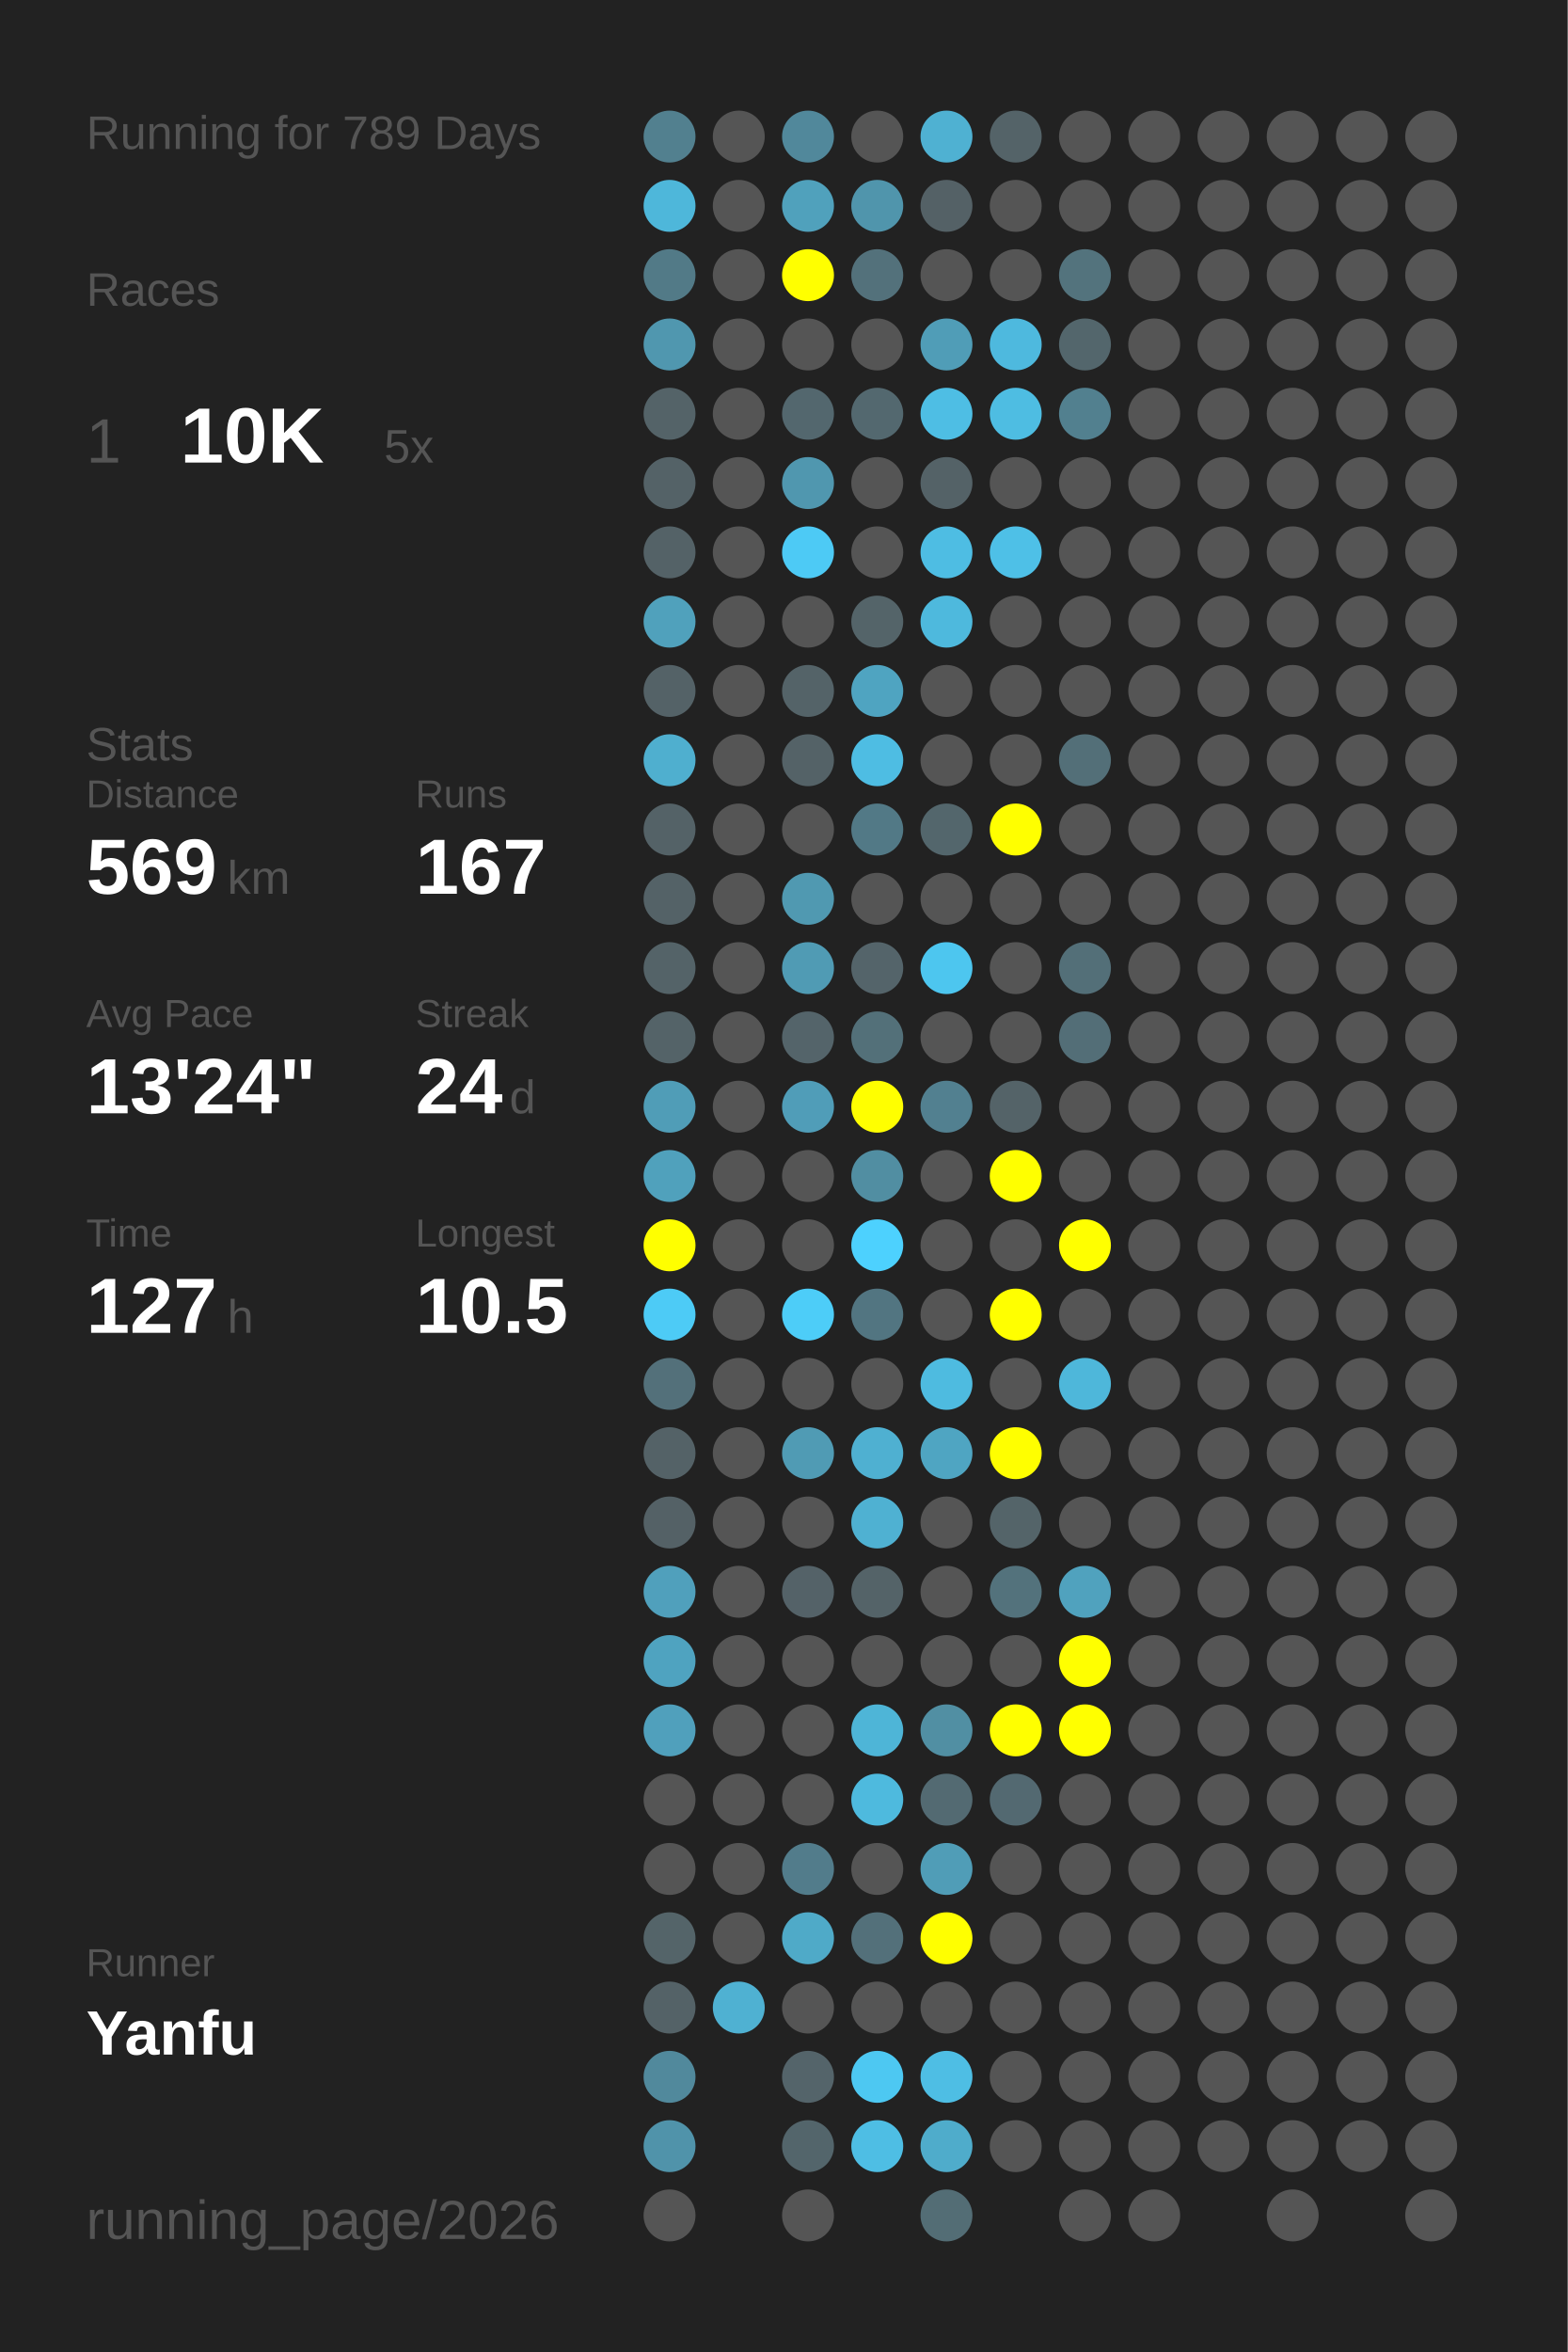
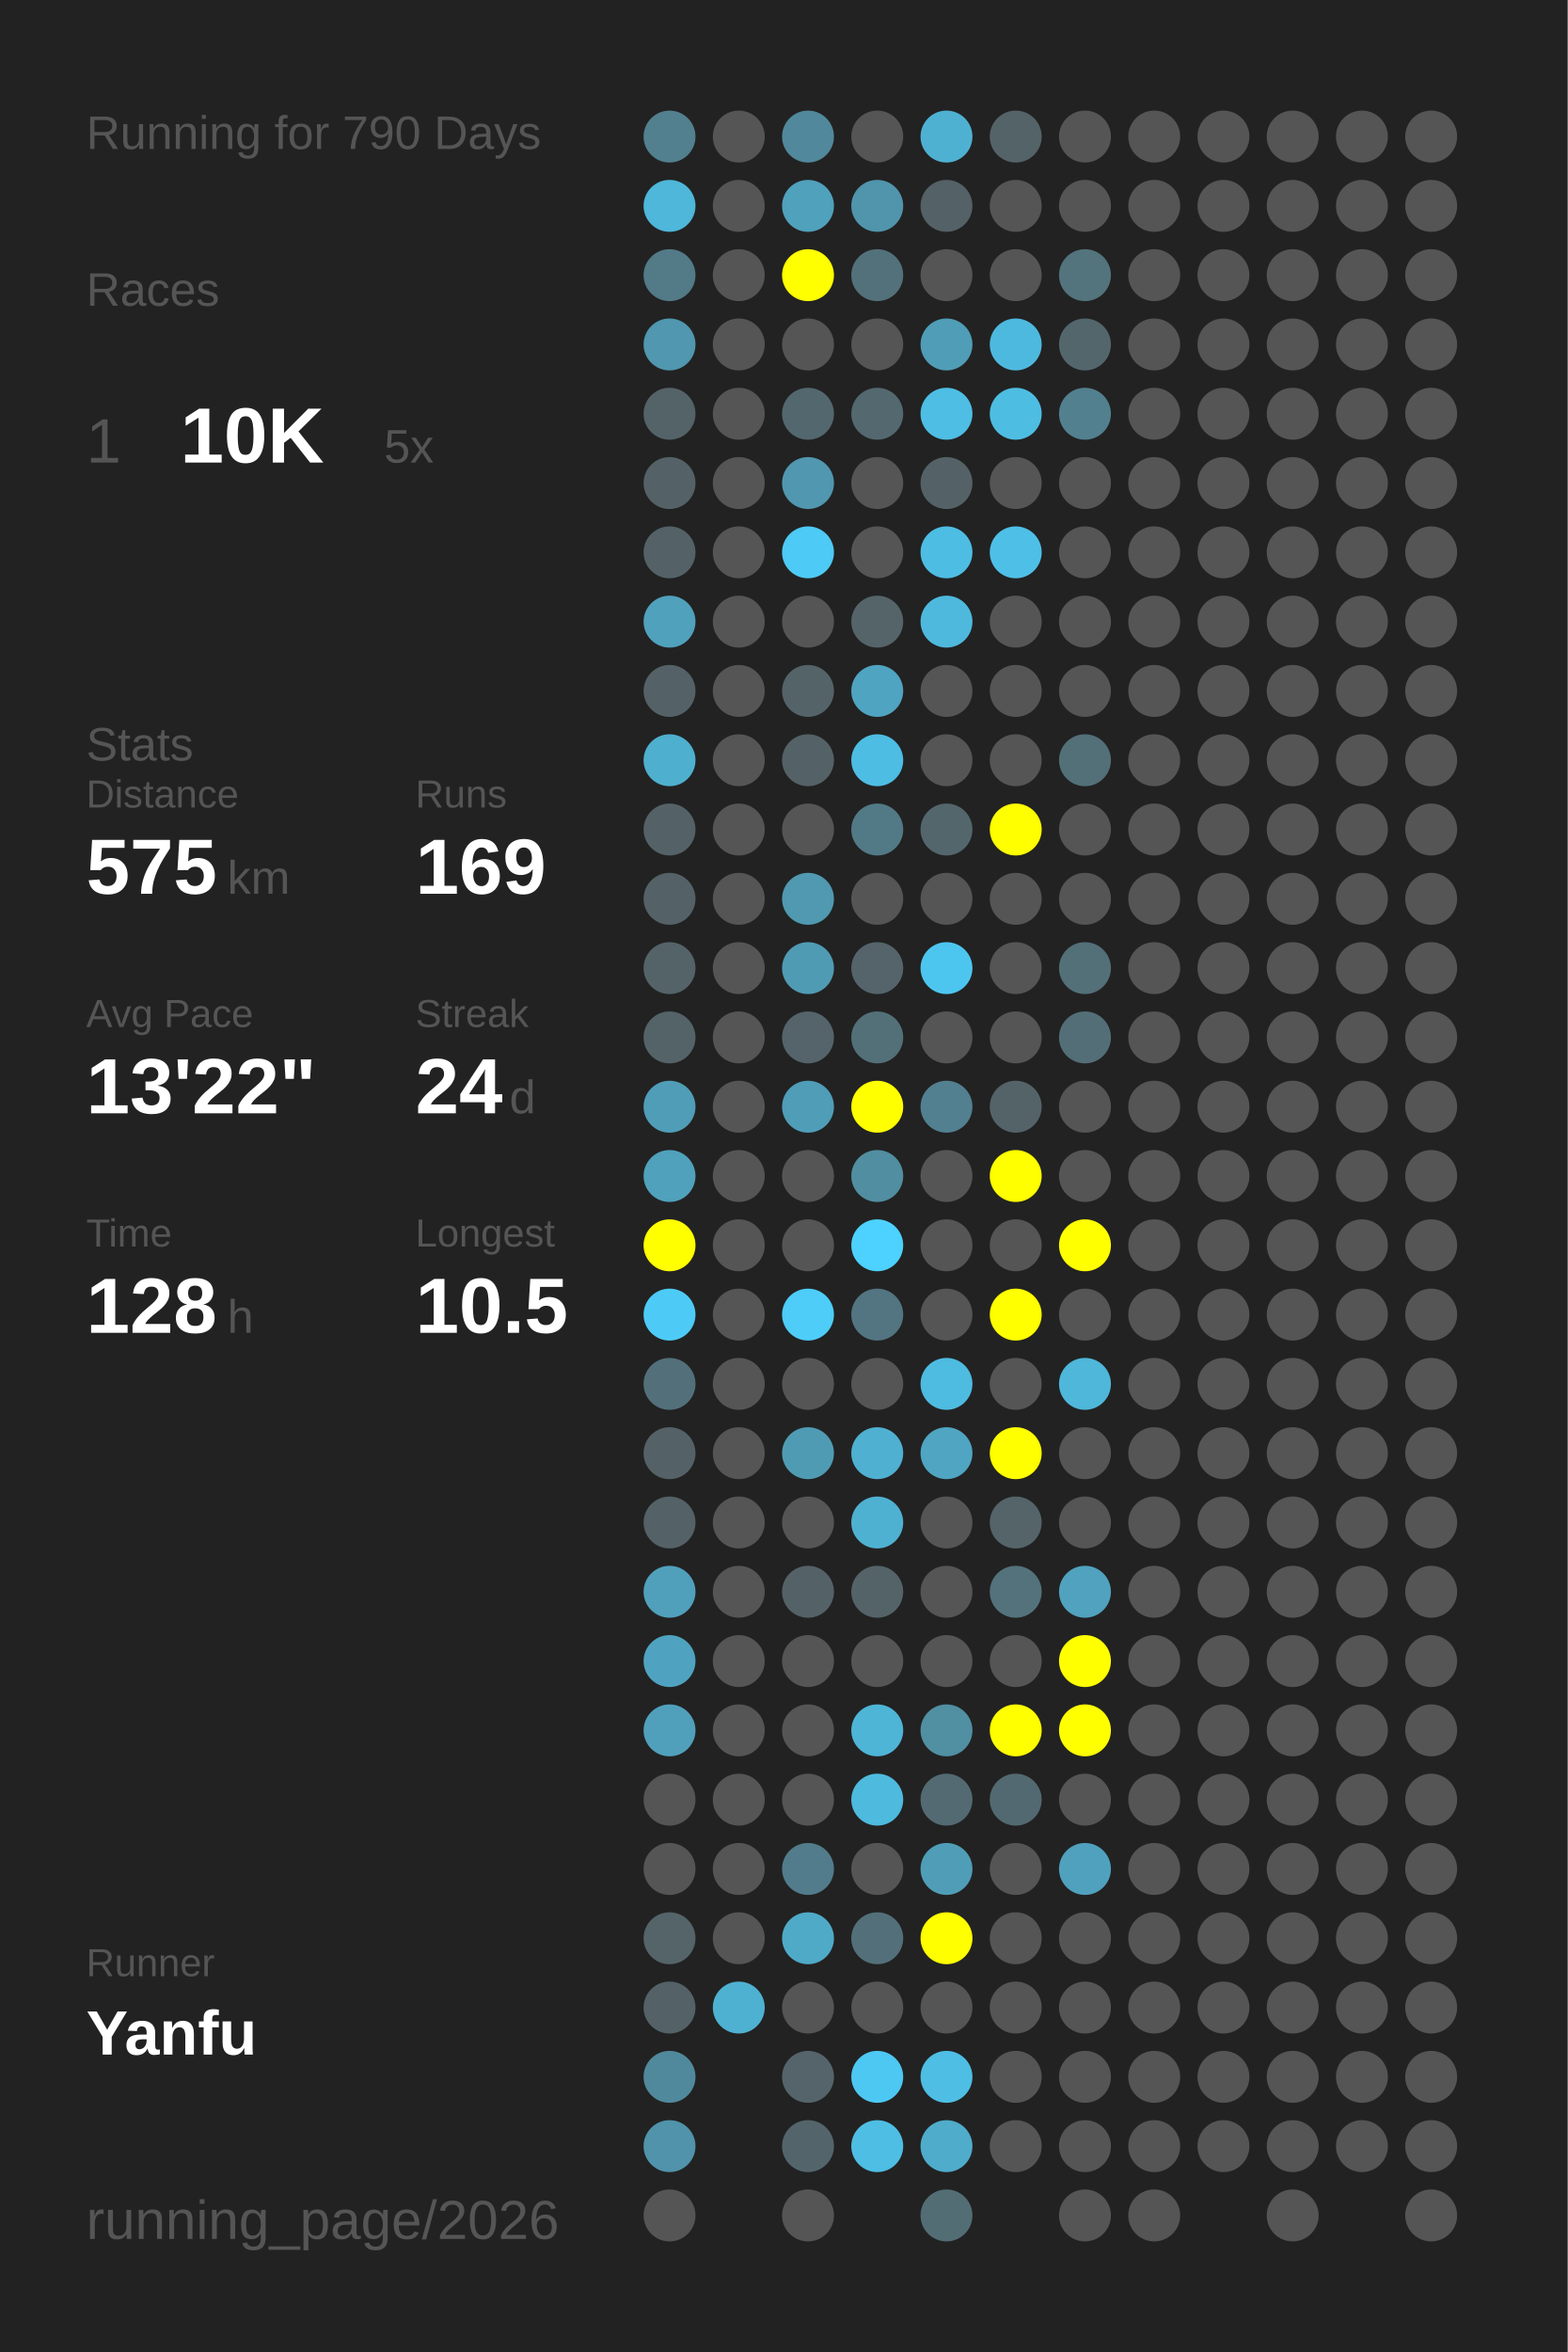
<svg xmlns="http://www.w3.org/2000/svg" baseProfile="full" height="300mm" version="1.1" viewBox="0,0,200,300" width="200mm">
  <defs />
  <rect fill="#222222" height="300" width="200" x="0" y="0" />
-   <text fill="#555555" style="font-size:6px; font-family:Arial;" x="11" y="19">Running for 789 Days</text>
+   <text fill="#555555" style="font-size:6px; font-family:Arial;" x="11" y="19">Running for 790 Days</text>
  <text fill="#555555" style="font-size:6px; font-family:Arial;" x="11" y="39">Races</text>
  <text fill="#555555" style="font-size:8px; font-family:Arial;" x="11" y="59">1</text>
  <text fill="#FFFFFF" style="font-size:10px; font-family:Arial; font-weight:bold;" x="23" y="59">10K</text>
  <text fill="#555555" style="font-size:6px; font-family:Arial;" x="49" y="59">5x</text>
  <text fill="#555555" style="font-size:6px; font-family:Arial;" x="11" y="97">Stats</text>
  <text fill="#555555" style="font-size:5px; font-family:Arial;" x="11" y="103">Distance</text>
-   <text fill="#FFFFFF" style="font-size:10px; font-family:Arial; font-weight:bold;" x="11" y="114">569</text>
+   <text fill="#FFFFFF" style="font-size:10px; font-family:Arial; font-weight:bold;" x="11" y="114">575</text>
  <text fill="#555555" style="font-size:6px; font-family:Arial;" x="29" y="114">km</text>
  <text fill="#555555" style="font-size:5px; font-family:Arial;" x="53" y="103">Runs</text>
-   <text fill="#FFFFFF" style="font-size:10px; font-family:Arial; font-weight:bold;" x="53" y="114">167</text>
+   <text fill="#FFFFFF" style="font-size:10px; font-family:Arial; font-weight:bold;" x="53" y="114">169</text>
  <text fill="#555555" style="font-size:5px; font-family:Arial;" x="11" y="131">Avg Pace</text>
-   <text fill="#FFFFFF" style="font-size:10px; font-family:Arial; font-weight:bold;" x="11" y="142">13'24"</text>
+   <text fill="#FFFFFF" style="font-size:10px; font-family:Arial; font-weight:bold;" x="11" y="142">13'22"</text>
  <text fill="#555555" style="font-size:5px; font-family:Arial;" x="53" y="131">Streak</text>
  <text fill="#FFFFFF" style="font-size:10px; font-family:Arial; font-weight:bold;" x="53" y="142">24</text>
  <text fill="#555555" style="font-size:6px; font-family:Arial;" x="65" y="142">d</text>
  <text fill="#555555" style="font-size:5px; font-family:Arial;" x="11" y="159">Time</text>
-   <text fill="#FFFFFF" style="font-size:10px; font-family:Arial; font-weight:bold;" x="11" y="170">127</text>
+   <text fill="#FFFFFF" style="font-size:10px; font-family:Arial; font-weight:bold;" x="11" y="170">128</text>
  <text fill="#555555" style="font-size:6px; font-family:Arial;" x="29" y="170">h</text>
  <text fill="#555555" style="font-size:5px; font-family:Arial;" x="53" y="159">Longest</text>
  <text fill="#FFFFFF" style="font-size:10px; font-family:Arial; font-weight:bold;" x="53" y="170">10.5</text>
  <text fill="#555555" style="font-size:5px; font-family:Arial;" x="11" y="252.065">Runner</text>
  <text fill="#FFFFFF" style="font-size:8px; font-family:Arial; font-weight:bold;" x="11" y="262.065">Yanfu</text>
  <text fill="#555555" style="font-size:7px; font-family:Arial;" x="11" y="285.581">running_page/2026</text>
  <circle cx="85.417" cy="17.419" fill="#52808f" r="3.312" />
  <circle cx="85.417" cy="26.258" fill="#4eb7da" r="3.312" />
  <circle cx="85.417" cy="35.097" fill="#527a87" r="3.312" />
  <circle cx="85.417" cy="43.935" fill="#5097af" r="3.312" />
  <circle cx="85.417" cy="52.774" fill="#546368" r="3.312" />
  <circle cx="85.417" cy="61.613" fill="#546267" r="3.312" />
  <circle cx="85.417" cy="70.452" fill="#546267" r="3.312" />
  <circle cx="85.417" cy="79.29" fill="#50a1bc" r="3.312" />
  <circle cx="85.417" cy="88.129" fill="#546267" r="3.312" />
  <circle cx="85.417" cy="96.968" fill="#4fafcf" r="3.312" />
  <circle cx="85.417" cy="105.806" fill="#546267" r="3.312" />
  <circle cx="85.417" cy="114.645" fill="#546267" r="3.312" />
  <circle cx="85.417" cy="123.484" fill="#546368" r="3.312" />
  <circle cx="85.417" cy="132.323" fill="#546368" r="3.312" />
  <circle cx="85.417" cy="141.161" fill="#509db7" r="3.312" />
  <circle cx="85.417" cy="150" fill="#50a1bc" r="3.312" />
  <circle cx="85.417" cy="158.839" fill="#FFFF00" r="3.312" />
  <circle cx="85.417" cy="167.677" fill="#4dcbf6" r="3.312" />
  <circle cx="85.417" cy="176.516" fill="#53707a" r="3.312" />
  <circle cx="85.417" cy="185.355" fill="#546267" r="3.312" />
  <circle cx="85.417" cy="194.194" fill="#546166" r="3.312" />
  <circle cx="85.417" cy="203.032" fill="#50a0bc" r="3.312" />
  <circle cx="85.417" cy="211.871" fill="#4fa3c0" r="3.312" />
  <circle cx="85.417" cy="220.71" fill="#50a0bc" r="3.312" />
  <circle cx="85.417" cy="229.548" fill="#555555" r="3.312" />
  <circle cx="85.417" cy="238.387" fill="#555555" r="3.312" />
  <circle cx="85.417" cy="247.226" fill="#546469" r="3.312" />
  <circle cx="85.417" cy="256.065" fill="#546267" r="3.312" />
  <circle cx="85.417" cy="264.903" fill="#51899c" r="3.312" />
  <circle cx="85.417" cy="273.742" fill="#5093aa" r="3.312" />
  <circle cx="85.417" cy="282.581" fill="#555555" r="3.312" />
  <circle cx="94.25" cy="17.419" fill="#555555" r="3.312" />
  <circle cx="94.25" cy="26.258" fill="#555555" r="3.312" />
  <circle cx="94.25" cy="35.097" fill="#555555" r="3.312" />
  <circle cx="94.25" cy="43.935" fill="#555555" r="3.312" />
  <circle cx="94.25" cy="52.774" fill="#555555" r="3.312" />
  <circle cx="94.25" cy="61.613" fill="#555555" r="3.312" />
  <circle cx="94.25" cy="70.452" fill="#555555" r="3.312" />
  <circle cx="94.25" cy="79.29" fill="#555555" r="3.312" />
  <circle cx="94.25" cy="88.129" fill="#555555" r="3.312" />
  <circle cx="94.25" cy="96.968" fill="#555555" r="3.312" />
  <circle cx="94.25" cy="105.806" fill="#555555" r="3.312" />
  <circle cx="94.25" cy="114.645" fill="#555555" r="3.312" />
  <circle cx="94.25" cy="123.484" fill="#555555" r="3.312" />
  <circle cx="94.25" cy="132.323" fill="#555555" r="3.312" />
  <circle cx="94.25" cy="141.161" fill="#555555" r="3.312" />
  <circle cx="94.25" cy="150" fill="#555555" r="3.312" />
  <circle cx="94.25" cy="158.839" fill="#555555" r="3.312" />
  <circle cx="94.25" cy="167.677" fill="#555555" r="3.312" />
  <circle cx="94.25" cy="176.516" fill="#555555" r="3.312" />
  <circle cx="94.25" cy="185.355" fill="#555555" r="3.312" />
  <circle cx="94.25" cy="194.194" fill="#555555" r="3.312" />
  <circle cx="94.25" cy="203.032" fill="#555555" r="3.312" />
  <circle cx="94.25" cy="211.871" fill="#555555" r="3.312" />
  <circle cx="94.25" cy="220.71" fill="#555555" r="3.312" />
  <circle cx="94.25" cy="229.548" fill="#555555" r="3.312" />
  <circle cx="94.25" cy="238.387" fill="#555555" r="3.312" />
  <circle cx="94.25" cy="247.226" fill="#555555" r="3.312" />
  <circle cx="94.25" cy="256.065" fill="#4fb1d2" r="3.312" />
  <circle cx="103.083" cy="17.419" fill="#51889b" r="3.312" />
  <circle cx="103.083" cy="26.258" fill="#50a1bc" r="3.312" />
  <circle cx="103.083" cy="35.097" fill="#FFFF00" r="3.312" />
  <circle cx="103.083" cy="43.935" fill="#555555" r="3.312" />
  <circle cx="103.083" cy="52.774" fill="#53676e" r="3.312" />
  <circle cx="103.083" cy="61.613" fill="#5097af" r="3.312" />
  <circle cx="103.083" cy="70.452" fill="#4dcaf5" r="3.312" />
  <circle cx="103.083" cy="79.29" fill="#555555" r="3.312" />
  <circle cx="103.083" cy="88.129" fill="#546368" r="3.312" />
  <circle cx="103.083" cy="96.968" fill="#546267" r="3.312" />
  <circle cx="103.083" cy="105.806" fill="#555555" r="3.312" />
  <circle cx="103.083" cy="114.645" fill="#5099b1" r="3.312" />
  <circle cx="103.083" cy="123.484" fill="#509bb4" r="3.312" />
  <circle cx="103.083" cy="132.323" fill="#54646a" r="3.312" />
  <circle cx="103.083" cy="141.161" fill="#509db8" r="3.312" />
  <circle cx="103.083" cy="150" fill="#555555" r="3.312" />
  <circle cx="103.083" cy="158.839" fill="#555555" r="3.312" />
  <circle cx="103.083" cy="167.677" fill="#4dcdf8" r="3.312" />
  <circle cx="103.083" cy="176.516" fill="#555555" r="3.312" />
  <circle cx="103.083" cy="185.355" fill="#509bb4" r="3.312" />
  <circle cx="103.083" cy="194.194" fill="#555555" r="3.312" />
  <circle cx="103.083" cy="203.032" fill="#546268" r="3.312" />
  <circle cx="103.083" cy="211.871" fill="#555555" r="3.312" />
  <circle cx="103.083" cy="220.71" fill="#555555" r="3.312" />
  <circle cx="103.083" cy="229.548" fill="#555555" r="3.312" />
  <circle cx="103.083" cy="238.387" fill="#527c8b" r="3.312" />
  <circle cx="103.083" cy="247.226" fill="#4faac8" r="3.312" />
  <circle cx="103.083" cy="256.065" fill="#555555" r="3.312" />
  <circle cx="103.083" cy="264.903" fill="#54646a" r="3.312" />
  <circle cx="103.083" cy="273.742" fill="#53656b" r="3.312" />
  <circle cx="103.083" cy="282.581" fill="#555555" r="3.312" />
  <circle cx="111.917" cy="17.419" fill="#555555" r="3.312" />
  <circle cx="111.917" cy="26.258" fill="#5095ac" r="3.312" />
  <circle cx="111.917" cy="35.097" fill="#53717b" r="3.312" />
  <circle cx="111.917" cy="43.935" fill="#555555" r="3.312" />
  <circle cx="111.917" cy="52.774" fill="#53686f" r="3.312" />
  <circle cx="111.917" cy="61.613" fill="#555555" r="3.312" />
  <circle cx="111.917" cy="70.452" fill="#555555" r="3.312" />
  <circle cx="111.917" cy="79.29" fill="#546469" r="3.312" />
  <circle cx="111.917" cy="88.129" fill="#4fa4c1" r="3.312" />
  <circle cx="111.917" cy="96.968" fill="#4ebde3" r="3.312" />
  <circle cx="111.917" cy="105.806" fill="#527986" r="3.312" />
  <circle cx="111.917" cy="114.645" fill="#555555" r="3.312" />
  <circle cx="111.917" cy="123.484" fill="#54646a" r="3.312" />
  <circle cx="111.917" cy="132.323" fill="#537079" r="3.312" />
  <circle cx="111.917" cy="141.161" fill="#FFFF00" r="3.312" />
  <circle cx="111.917" cy="150" fill="#518ea2" r="3.312" />
  <circle cx="111.917" cy="158.839" fill="#4dd1fe" r="3.312" />
  <circle cx="111.917" cy="167.677" fill="#527581" r="3.312" />
  <circle cx="111.917" cy="176.516" fill="#555555" r="3.312" />
  <circle cx="111.917" cy="185.355" fill="#4fb0d1" r="3.312" />
  <circle cx="111.917" cy="194.194" fill="#4fb1d2" r="3.312" />
  <circle cx="111.917" cy="203.032" fill="#546368" r="3.312" />
  <circle cx="111.917" cy="211.871" fill="#555555" r="3.312" />
  <circle cx="111.917" cy="220.71" fill="#4eb5d7" r="3.312" />
  <circle cx="111.917" cy="229.548" fill="#4ebade" r="3.312" />
  <circle cx="111.917" cy="238.387" fill="#555555" r="3.312" />
  <circle cx="111.917" cy="247.226" fill="#53707a" r="3.312" />
  <circle cx="111.917" cy="256.065" fill="#555555" r="3.312" />
  <circle cx="111.917" cy="264.903" fill="#4dc8f2" r="3.312" />
  <circle cx="111.917" cy="273.742" fill="#4ebee4" r="3.312" />
  <circle cx="120.75" cy="17.419" fill="#4fb1d2" r="3.312" />
  <circle cx="120.75" cy="26.258" fill="#546166" r="3.312" />
  <circle cx="120.75" cy="35.097" fill="#555555" r="3.312" />
  <circle cx="120.75" cy="43.935" fill="#509db7" r="3.312" />
  <circle cx="120.75" cy="52.774" fill="#4ebee4" r="3.312" />
  <circle cx="120.75" cy="61.613" fill="#546267" r="3.312" />
  <circle cx="120.75" cy="70.452" fill="#4ebde3" r="3.312" />
  <circle cx="120.75" cy="79.29" fill="#4eb9dd" r="3.312" />
  <circle cx="120.75" cy="88.129" fill="#555555" r="3.312" />
  <circle cx="120.75" cy="96.968" fill="#555555" r="3.312" />
  <circle cx="120.75" cy="105.806" fill="#53666c" r="3.312" />
  <circle cx="120.75" cy="114.645" fill="#555555" r="3.312" />
  <circle cx="120.75" cy="123.484" fill="#4dc6ef" r="3.312" />
  <circle cx="120.75" cy="132.323" fill="#555555" r="3.312" />
  <circle cx="120.75" cy="141.161" fill="#528090" r="3.312" />
  <circle cx="120.75" cy="150" fill="#555555" r="3.312" />
  <circle cx="120.75" cy="158.839" fill="#555555" r="3.312" />
  <circle cx="120.75" cy="167.677" fill="#555555" r="3.312" />
  <circle cx="120.75" cy="176.516" fill="#4ebbe0" r="3.312" />
  <circle cx="120.75" cy="185.355" fill="#4fa5c2" r="3.312" />
  <circle cx="120.75" cy="194.194" fill="#555555" r="3.312" />
  <circle cx="120.75" cy="203.032" fill="#555555" r="3.312" />
  <circle cx="120.75" cy="211.871" fill="#555555" r="3.312" />
  <circle cx="120.75" cy="220.71" fill="#518fa3" r="3.312" />
  <circle cx="120.75" cy="229.548" fill="#536a72" r="3.312" />
  <circle cx="120.75" cy="238.387" fill="#509db7" r="3.312" />
  <circle cx="120.75" cy="247.226" fill="#FFFF00" r="3.312" />
  <circle cx="120.75" cy="256.065" fill="#555555" r="3.312" />
  <circle cx="120.75" cy="264.903" fill="#4ebee4" r="3.312" />
  <circle cx="120.75" cy="273.742" fill="#4faccb" r="3.312" />
  <circle cx="120.75" cy="282.581" fill="#536d75" r="3.312" />
  <circle cx="129.583" cy="17.419" fill="#546368" r="3.312" />
  <circle cx="129.583" cy="26.258" fill="#555555" r="3.312" />
  <circle cx="129.583" cy="35.097" fill="#555555" r="3.312" />
  <circle cx="129.583" cy="43.935" fill="#4eb9de" r="3.312" />
  <circle cx="129.583" cy="52.774" fill="#4ebde2" r="3.312" />
  <circle cx="129.583" cy="61.613" fill="#555555" r="3.312" />
  <circle cx="129.583" cy="70.452" fill="#4ec0e7" r="3.312" />
  <circle cx="129.583" cy="79.29" fill="#555555" r="3.312" />
  <circle cx="129.583" cy="88.129" fill="#555555" r="3.312" />
  <circle cx="129.583" cy="96.968" fill="#555555" r="3.312" />
  <circle cx="129.583" cy="105.806" fill="#FFFF00" r="3.312" />
  <circle cx="129.583" cy="114.645" fill="#555555" r="3.312" />
  <circle cx="129.583" cy="123.484" fill="#555555" r="3.312" />
  <circle cx="129.583" cy="132.323" fill="#555555" r="3.312" />
  <circle cx="129.583" cy="141.161" fill="#546368" r="3.312" />
  <circle cx="129.583" cy="150" fill="#FFFF00" r="3.312" />
  <circle cx="129.583" cy="158.839" fill="#555555" r="3.312" />
  <circle cx="129.583" cy="167.677" fill="#FFFF00" r="3.312" />
  <circle cx="129.583" cy="176.516" fill="#555555" r="3.312" />
  <circle cx="129.583" cy="185.355" fill="#FFFF00" r="3.312" />
  <circle cx="129.583" cy="194.194" fill="#546469" r="3.312" />
  <circle cx="129.583" cy="203.032" fill="#53727c" r="3.312" />
  <circle cx="129.583" cy="211.871" fill="#555555" r="3.312" />
  <circle cx="129.583" cy="220.71" fill="#FFFF00" r="3.312" />
  <circle cx="129.583" cy="229.548" fill="#536971" r="3.312" />
  <circle cx="129.583" cy="238.387" fill="#555555" r="3.312" />
  <circle cx="129.583" cy="247.226" fill="#555555" r="3.312" />
  <circle cx="129.583" cy="256.065" fill="#555555" r="3.312" />
  <circle cx="129.583" cy="264.903" fill="#555555" r="3.312" />
  <circle cx="129.583" cy="273.742" fill="#555555" r="3.312" />
  <circle cx="138.417" cy="17.419" fill="#555555" r="3.312" />
  <circle cx="138.417" cy="26.258" fill="#555555" r="3.312" />
  <circle cx="138.417" cy="35.097" fill="#53737d" r="3.312" />
  <circle cx="138.417" cy="43.935" fill="#53666c" r="3.312" />
  <circle cx="138.417" cy="52.774" fill="#52808f" r="3.312" />
  <circle cx="138.417" cy="61.613" fill="#555555" r="3.312" />
  <circle cx="138.417" cy="70.452" fill="#555555" r="3.312" />
  <circle cx="138.417" cy="79.29" fill="#555555" r="3.312" />
  <circle cx="138.417" cy="88.129" fill="#555555" r="3.312" />
  <circle cx="138.417" cy="96.968" fill="#536f78" r="3.312" />
  <circle cx="138.417" cy="105.806" fill="#555555" r="3.312" />
  <circle cx="138.417" cy="114.645" fill="#555555" r="3.312" />
  <circle cx="138.417" cy="123.484" fill="#536f78" r="3.312" />
  <circle cx="138.417" cy="132.323" fill="#536e77" r="3.312" />
  <circle cx="138.417" cy="141.161" fill="#555555" r="3.312" />
  <circle cx="138.417" cy="150" fill="#555555" r="3.312" />
  <circle cx="138.417" cy="158.839" fill="#FFFF00" r="3.312" />
  <circle cx="138.417" cy="167.677" fill="#555555" r="3.312" />
  <circle cx="138.417" cy="176.516" fill="#4eb7da" r="3.312" />
  <circle cx="138.417" cy="185.355" fill="#555555" r="3.312" />
  <circle cx="138.417" cy="194.194" fill="#555555" r="3.312" />
  <circle cx="138.417" cy="203.032" fill="#50a2be" r="3.312" />
  <circle cx="138.417" cy="211.871" fill="#FFFF00" r="3.312" />
  <circle cx="138.417" cy="220.71" fill="#FFFF00" r="3.312" />
  <circle cx="138.417" cy="229.548" fill="#555555" r="3.312" />
-   <circle cx="138.417" cy="238.387" fill="#555555" r="3.312" />
+   <circle cx="138.417" cy="238.387" fill="#50a1bd" r="3.312" />
  <circle cx="138.417" cy="247.226" fill="#555555" r="3.312" />
  <circle cx="138.417" cy="256.065" fill="#555555" r="3.312" />
  <circle cx="138.417" cy="264.903" fill="#555555" r="3.312" />
  <circle cx="138.417" cy="273.742" fill="#555555" r="3.312" />
  <circle cx="138.417" cy="282.581" fill="#555555" r="3.312" />
  <circle cx="147.25" cy="17.419" fill="#555555" r="3.312" />
  <circle cx="147.25" cy="26.258" fill="#555555" r="3.312" />
  <circle cx="147.25" cy="35.097" fill="#555555" r="3.312" />
  <circle cx="147.25" cy="43.935" fill="#555555" r="3.312" />
  <circle cx="147.25" cy="52.774" fill="#555555" r="3.312" />
  <circle cx="147.25" cy="61.613" fill="#555555" r="3.312" />
  <circle cx="147.25" cy="70.452" fill="#555555" r="3.312" />
  <circle cx="147.25" cy="79.29" fill="#555555" r="3.312" />
  <circle cx="147.25" cy="88.129" fill="#555555" r="3.312" />
  <circle cx="147.25" cy="96.968" fill="#555555" r="3.312" />
  <circle cx="147.25" cy="105.806" fill="#555555" r="3.312" />
  <circle cx="147.25" cy="114.645" fill="#555555" r="3.312" />
  <circle cx="147.25" cy="123.484" fill="#555555" r="3.312" />
  <circle cx="147.25" cy="132.323" fill="#555555" r="3.312" />
  <circle cx="147.25" cy="141.161" fill="#555555" r="3.312" />
  <circle cx="147.25" cy="150" fill="#555555" r="3.312" />
  <circle cx="147.25" cy="158.839" fill="#555555" r="3.312" />
  <circle cx="147.25" cy="167.677" fill="#555555" r="3.312" />
  <circle cx="147.25" cy="176.516" fill="#555555" r="3.312" />
  <circle cx="147.25" cy="185.355" fill="#555555" r="3.312" />
  <circle cx="147.25" cy="194.194" fill="#555555" r="3.312" />
  <circle cx="147.25" cy="203.032" fill="#555555" r="3.312" />
  <circle cx="147.25" cy="211.871" fill="#555555" r="3.312" />
  <circle cx="147.25" cy="220.71" fill="#555555" r="3.312" />
  <circle cx="147.25" cy="229.548" fill="#555555" r="3.312" />
  <circle cx="147.25" cy="238.387" fill="#555555" r="3.312" />
  <circle cx="147.25" cy="247.226" fill="#555555" r="3.312" />
  <circle cx="147.25" cy="256.065" fill="#555555" r="3.312" />
  <circle cx="147.25" cy="264.903" fill="#555555" r="3.312" />
  <circle cx="147.25" cy="273.742" fill="#555555" r="3.312" />
  <circle cx="147.25" cy="282.581" fill="#555555" r="3.312" />
  <circle cx="156.083" cy="17.419" fill="#555555" r="3.312" />
  <circle cx="156.083" cy="26.258" fill="#555555" r="3.312" />
  <circle cx="156.083" cy="35.097" fill="#555555" r="3.312" />
  <circle cx="156.083" cy="43.935" fill="#555555" r="3.312" />
  <circle cx="156.083" cy="52.774" fill="#555555" r="3.312" />
  <circle cx="156.083" cy="61.613" fill="#555555" r="3.312" />
  <circle cx="156.083" cy="70.452" fill="#555555" r="3.312" />
  <circle cx="156.083" cy="79.29" fill="#555555" r="3.312" />
  <circle cx="156.083" cy="88.129" fill="#555555" r="3.312" />
  <circle cx="156.083" cy="96.968" fill="#555555" r="3.312" />
  <circle cx="156.083" cy="105.806" fill="#555555" r="3.312" />
  <circle cx="156.083" cy="114.645" fill="#555555" r="3.312" />
  <circle cx="156.083" cy="123.484" fill="#555555" r="3.312" />
  <circle cx="156.083" cy="132.323" fill="#555555" r="3.312" />
  <circle cx="156.083" cy="141.161" fill="#555555" r="3.312" />
  <circle cx="156.083" cy="150" fill="#555555" r="3.312" />
  <circle cx="156.083" cy="158.839" fill="#555555" r="3.312" />
  <circle cx="156.083" cy="167.677" fill="#555555" r="3.312" />
  <circle cx="156.083" cy="176.516" fill="#555555" r="3.312" />
  <circle cx="156.083" cy="185.355" fill="#555555" r="3.312" />
  <circle cx="156.083" cy="194.194" fill="#555555" r="3.312" />
  <circle cx="156.083" cy="203.032" fill="#555555" r="3.312" />
  <circle cx="156.083" cy="211.871" fill="#555555" r="3.312" />
  <circle cx="156.083" cy="220.71" fill="#555555" r="3.312" />
  <circle cx="156.083" cy="229.548" fill="#555555" r="3.312" />
  <circle cx="156.083" cy="238.387" fill="#555555" r="3.312" />
  <circle cx="156.083" cy="247.226" fill="#555555" r="3.312" />
  <circle cx="156.083" cy="256.065" fill="#555555" r="3.312" />
  <circle cx="156.083" cy="264.903" fill="#555555" r="3.312" />
  <circle cx="156.083" cy="273.742" fill="#555555" r="3.312" />
  <circle cx="164.917" cy="17.419" fill="#555555" r="3.312" />
  <circle cx="164.917" cy="26.258" fill="#555555" r="3.312" />
  <circle cx="164.917" cy="35.097" fill="#555555" r="3.312" />
  <circle cx="164.917" cy="43.935" fill="#555555" r="3.312" />
  <circle cx="164.917" cy="52.774" fill="#555555" r="3.312" />
  <circle cx="164.917" cy="61.613" fill="#555555" r="3.312" />
  <circle cx="164.917" cy="70.452" fill="#555555" r="3.312" />
  <circle cx="164.917" cy="79.29" fill="#555555" r="3.312" />
  <circle cx="164.917" cy="88.129" fill="#555555" r="3.312" />
  <circle cx="164.917" cy="96.968" fill="#555555" r="3.312" />
  <circle cx="164.917" cy="105.806" fill="#555555" r="3.312" />
  <circle cx="164.917" cy="114.645" fill="#555555" r="3.312" />
  <circle cx="164.917" cy="123.484" fill="#555555" r="3.312" />
  <circle cx="164.917" cy="132.323" fill="#555555" r="3.312" />
  <circle cx="164.917" cy="141.161" fill="#555555" r="3.312" />
  <circle cx="164.917" cy="150" fill="#555555" r="3.312" />
  <circle cx="164.917" cy="158.839" fill="#555555" r="3.312" />
  <circle cx="164.917" cy="167.677" fill="#555555" r="3.312" />
  <circle cx="164.917" cy="176.516" fill="#555555" r="3.312" />
  <circle cx="164.917" cy="185.355" fill="#555555" r="3.312" />
  <circle cx="164.917" cy="194.194" fill="#555555" r="3.312" />
  <circle cx="164.917" cy="203.032" fill="#555555" r="3.312" />
  <circle cx="164.917" cy="211.871" fill="#555555" r="3.312" />
  <circle cx="164.917" cy="220.71" fill="#555555" r="3.312" />
  <circle cx="164.917" cy="229.548" fill="#555555" r="3.312" />
  <circle cx="164.917" cy="238.387" fill="#555555" r="3.312" />
  <circle cx="164.917" cy="247.226" fill="#555555" r="3.312" />
  <circle cx="164.917" cy="256.065" fill="#555555" r="3.312" />
  <circle cx="164.917" cy="264.903" fill="#555555" r="3.312" />
  <circle cx="164.917" cy="273.742" fill="#555555" r="3.312" />
  <circle cx="164.917" cy="282.581" fill="#555555" r="3.312" />
  <circle cx="173.75" cy="17.419" fill="#555555" r="3.312" />
  <circle cx="173.75" cy="26.258" fill="#555555" r="3.312" />
  <circle cx="173.75" cy="35.097" fill="#555555" r="3.312" />
  <circle cx="173.75" cy="43.935" fill="#555555" r="3.312" />
  <circle cx="173.75" cy="52.774" fill="#555555" r="3.312" />
  <circle cx="173.75" cy="61.613" fill="#555555" r="3.312" />
  <circle cx="173.75" cy="70.452" fill="#555555" r="3.312" />
  <circle cx="173.75" cy="79.29" fill="#555555" r="3.312" />
  <circle cx="173.75" cy="88.129" fill="#555555" r="3.312" />
  <circle cx="173.75" cy="96.968" fill="#555555" r="3.312" />
  <circle cx="173.75" cy="105.806" fill="#555555" r="3.312" />
  <circle cx="173.75" cy="114.645" fill="#555555" r="3.312" />
  <circle cx="173.75" cy="123.484" fill="#555555" r="3.312" />
  <circle cx="173.75" cy="132.323" fill="#555555" r="3.312" />
  <circle cx="173.75" cy="141.161" fill="#555555" r="3.312" />
  <circle cx="173.75" cy="150" fill="#555555" r="3.312" />
  <circle cx="173.75" cy="158.839" fill="#555555" r="3.312" />
  <circle cx="173.75" cy="167.677" fill="#555555" r="3.312" />
  <circle cx="173.75" cy="176.516" fill="#555555" r="3.312" />
  <circle cx="173.75" cy="185.355" fill="#555555" r="3.312" />
  <circle cx="173.75" cy="194.194" fill="#555555" r="3.312" />
  <circle cx="173.75" cy="203.032" fill="#555555" r="3.312" />
  <circle cx="173.75" cy="211.871" fill="#555555" r="3.312" />
  <circle cx="173.75" cy="220.71" fill="#555555" r="3.312" />
  <circle cx="173.75" cy="229.548" fill="#555555" r="3.312" />
  <circle cx="173.75" cy="238.387" fill="#555555" r="3.312" />
  <circle cx="173.75" cy="247.226" fill="#555555" r="3.312" />
  <circle cx="173.75" cy="256.065" fill="#555555" r="3.312" />
  <circle cx="173.75" cy="264.903" fill="#555555" r="3.312" />
  <circle cx="173.75" cy="273.742" fill="#555555" r="3.312" />
  <circle cx="182.583" cy="17.419" fill="#555555" r="3.312" />
  <circle cx="182.583" cy="26.258" fill="#555555" r="3.312" />
  <circle cx="182.583" cy="35.097" fill="#555555" r="3.312" />
  <circle cx="182.583" cy="43.935" fill="#555555" r="3.312" />
  <circle cx="182.583" cy="52.774" fill="#555555" r="3.312" />
  <circle cx="182.583" cy="61.613" fill="#555555" r="3.312" />
  <circle cx="182.583" cy="70.452" fill="#555555" r="3.312" />
  <circle cx="182.583" cy="79.29" fill="#555555" r="3.312" />
  <circle cx="182.583" cy="88.129" fill="#555555" r="3.312" />
  <circle cx="182.583" cy="96.968" fill="#555555" r="3.312" />
  <circle cx="182.583" cy="105.806" fill="#555555" r="3.312" />
  <circle cx="182.583" cy="114.645" fill="#555555" r="3.312" />
  <circle cx="182.583" cy="123.484" fill="#555555" r="3.312" />
  <circle cx="182.583" cy="132.323" fill="#555555" r="3.312" />
  <circle cx="182.583" cy="141.161" fill="#555555" r="3.312" />
  <circle cx="182.583" cy="150" fill="#555555" r="3.312" />
  <circle cx="182.583" cy="158.839" fill="#555555" r="3.312" />
  <circle cx="182.583" cy="167.677" fill="#555555" r="3.312" />
  <circle cx="182.583" cy="176.516" fill="#555555" r="3.312" />
  <circle cx="182.583" cy="185.355" fill="#555555" r="3.312" />
  <circle cx="182.583" cy="194.194" fill="#555555" r="3.312" />
  <circle cx="182.583" cy="203.032" fill="#555555" r="3.312" />
  <circle cx="182.583" cy="211.871" fill="#555555" r="3.312" />
  <circle cx="182.583" cy="220.71" fill="#555555" r="3.312" />
  <circle cx="182.583" cy="229.548" fill="#555555" r="3.312" />
  <circle cx="182.583" cy="238.387" fill="#555555" r="3.312" />
  <circle cx="182.583" cy="247.226" fill="#555555" r="3.312" />
  <circle cx="182.583" cy="256.065" fill="#555555" r="3.312" />
  <circle cx="182.583" cy="264.903" fill="#555555" r="3.312" />
  <circle cx="182.583" cy="273.742" fill="#555555" r="3.312" />
  <circle cx="182.583" cy="282.581" fill="#555555" r="3.312" />
</svg>
